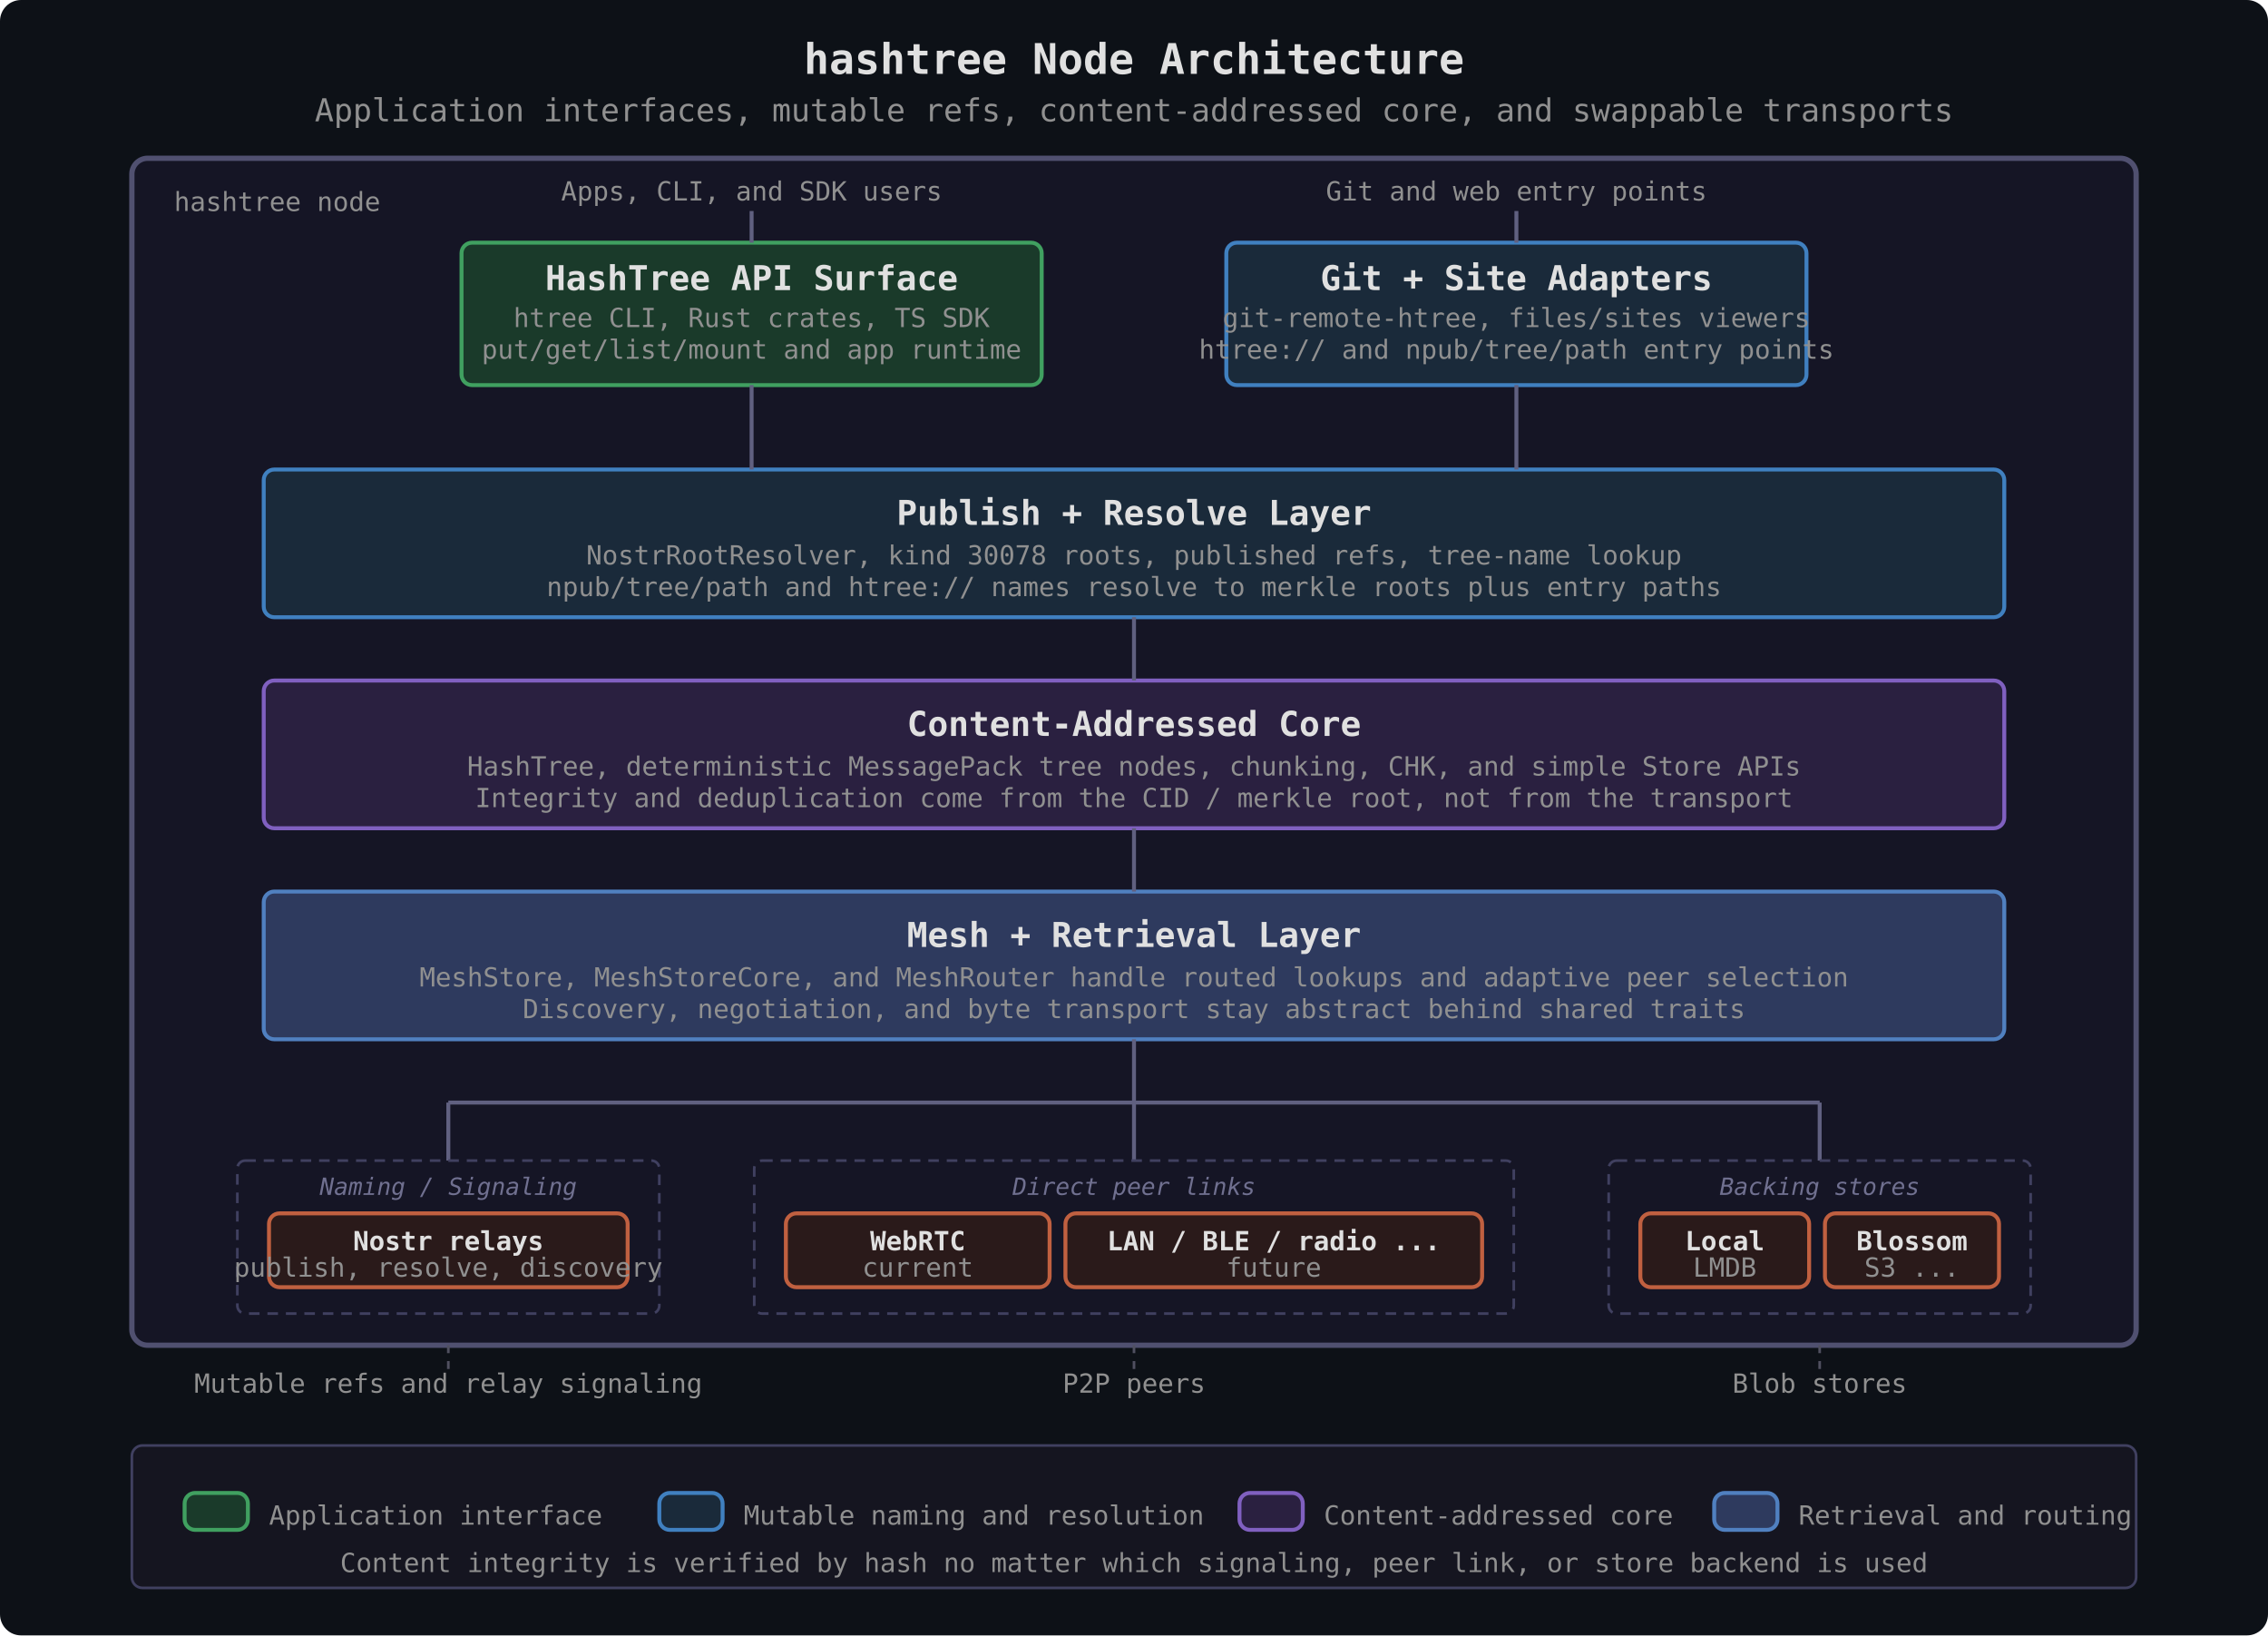
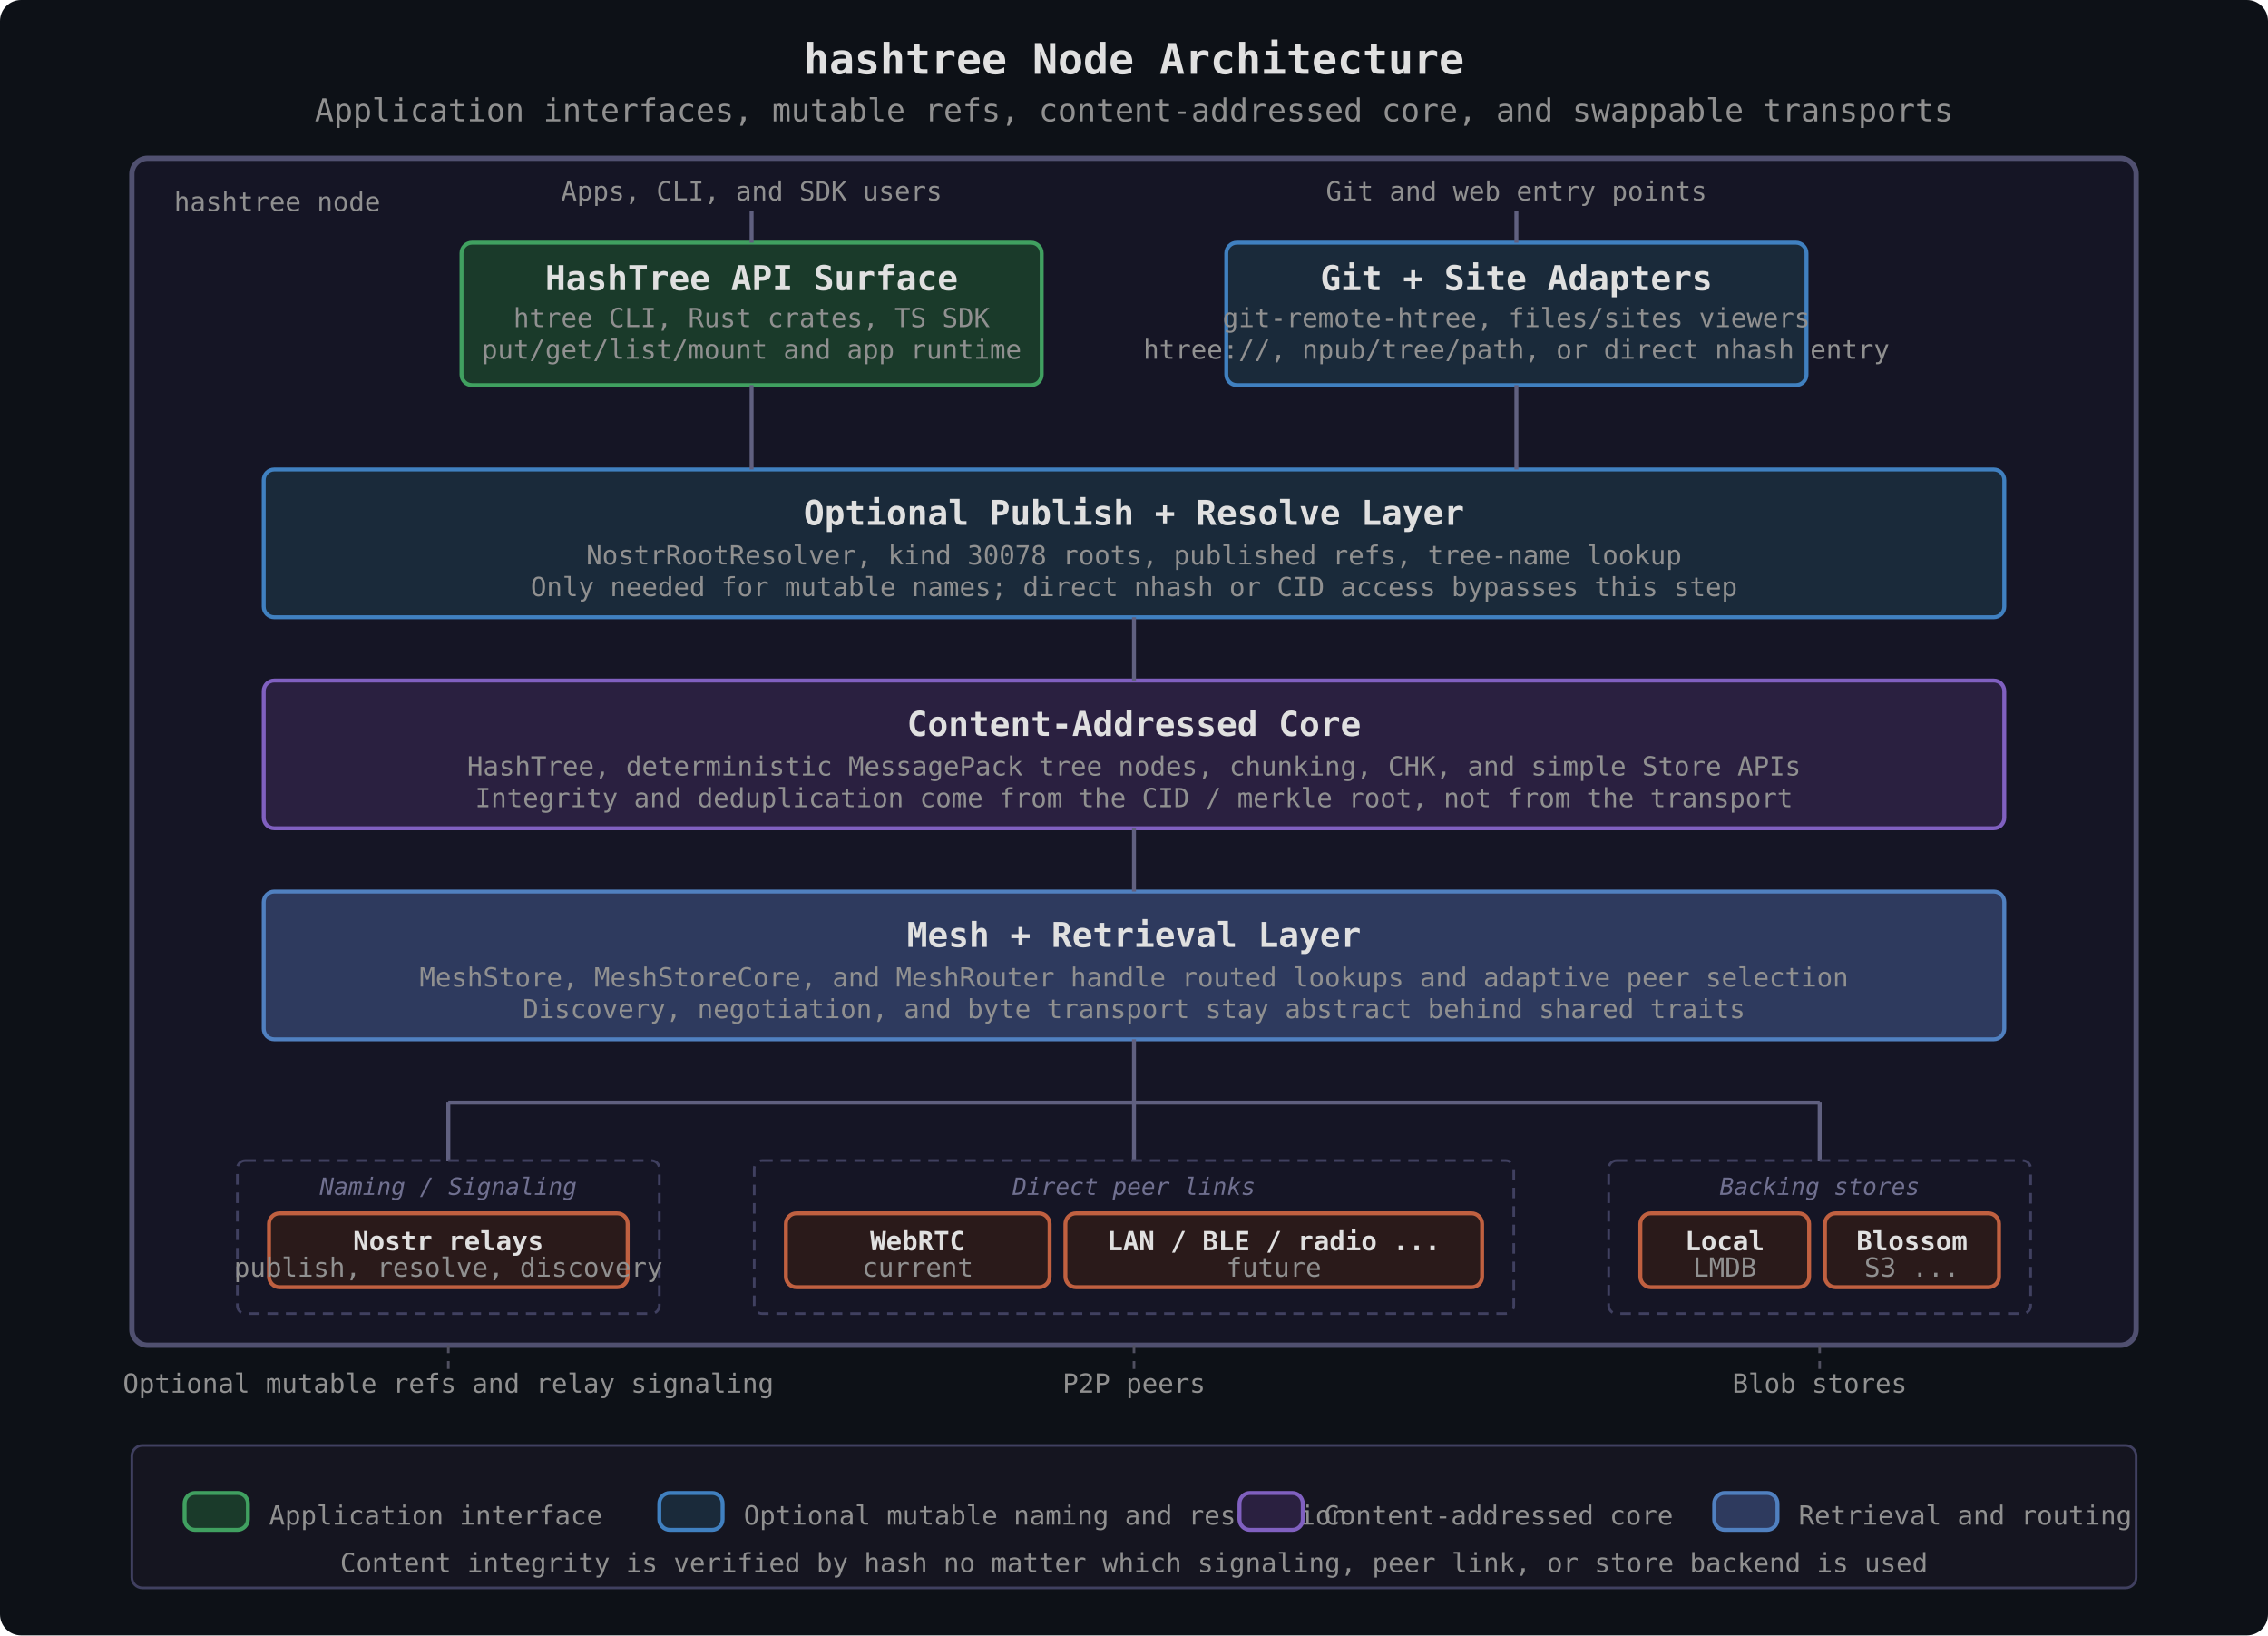
<svg xmlns="http://www.w3.org/2000/svg" viewBox="0 0 860 620" font-family="monospace" font-size="12">
  <style>
    rect.outer   { fill: #151525; stroke: #505070; stroke-width: 2; rx: 6; }
    rect.layer   { rx: 4; }
    rect.api     { fill: #1a3a2a; stroke: #40a060; stroke-width: 1.5; }
    rect.resolve { fill: #1a2a3a; stroke: #4080c0; stroke-width: 1.5; }
    rect.core    { fill: #2a2040; stroke: #8060c0; stroke-width: 1.5; }
    rect.mesh    { fill: #2e3a5e; stroke: #5080c0; stroke-width: 1.5; }
    rect.xport   { fill: #2a1a1a; stroke: #c06040; stroke-width: 1.5; }
    rect.cat     { fill: none; stroke: #404060; stroke-width: 1; stroke-dasharray: 4,3; rx: 3; }
    text         { fill: #e0e0e0; }
    text.label   { font-size: 13px; font-weight: bold; }
    text.sub     { font-size: 10px; fill: #909090; }
    text.cat     { font-size: 9px; fill: #707090; font-style: italic; }
    text.title   { font-size: 16px; font-weight: bold; }
    text.subtitle{ font-size: 12px; fill: #909090; }
    line.conn    { stroke: #606080; stroke-width: 1.5; }
    line.peer    { stroke: #505060; stroke-width: 1; stroke-dasharray: 3,3; }
  </style>
  <rect width="860" height="620" fill="#0d1117" rx="8" />
  <text x="430" y="28" text-anchor="middle" class="title">hashtree Node Architecture</text>
  <text x="430" y="46" text-anchor="middle" class="subtitle">Application interfaces, mutable refs, content-addressed core, and swappable transports</text>
  <rect x="50" y="60" width="760" height="450" class="outer" />
  <text x="66" y="80" class="sub">hashtree node</text>
  <rect x="175" y="92" width="220" height="54" class="layer api" />
  <text x="285" y="110" text-anchor="middle" class="label">HashTree API Surface</text>
  <text x="285" y="124" text-anchor="middle" class="sub">htree CLI, Rust crates, TS SDK</text>
  <text x="285" y="136" text-anchor="middle" class="sub">put/get/list/mount and app runtime</text>
  <rect x="465" y="92" width="220" height="54" class="layer resolve" />
  <text x="575" y="110" text-anchor="middle" class="label">Git + Site Adapters</text>
  <text x="575" y="124" text-anchor="middle" class="sub">git-remote-htree, files/sites viewers</text>
-   <text x="575" y="136" text-anchor="middle" class="sub">htree:// and npub/tree/path entry points</text>
+   <text x="575" y="136" text-anchor="middle" class="sub">htree://, npub/tree/path, or direct nhash entry</text>
  <text x="285" y="76" text-anchor="middle" class="sub">Apps, CLI, and SDK users</text>
  <text x="575" y="76" text-anchor="middle" class="sub">Git and web entry points</text>
  <line x1="285" y1="80" x2="285" y2="92" class="conn" />
  <line x1="575" y1="80" x2="575" y2="92" class="conn" />
  <rect x="100" y="178" width="660" height="56" class="layer resolve" />
-   <text x="430" y="199" text-anchor="middle" class="label">Publish + Resolve Layer</text>
+   <text x="430" y="199" text-anchor="middle" class="label">Optional Publish + Resolve Layer</text>
  <text x="430" y="214" text-anchor="middle" class="sub">NostrRootResolver, kind 30078 roots, published refs, tree-name lookup</text>
-   <text x="430" y="226" text-anchor="middle" class="sub">npub/tree/path and htree:// names resolve to merkle roots plus entry paths</text>
+   <text x="430" y="226" text-anchor="middle" class="sub">Only needed for mutable names; direct nhash or CID access bypasses this step</text>
  <line x1="285" y1="146" x2="285" y2="178" class="conn" />
  <line x1="575" y1="146" x2="575" y2="178" class="conn" />
  <rect x="100" y="258" width="660" height="56" class="layer core" />
  <text x="430" y="279" text-anchor="middle" class="label">Content-Addressed Core</text>
  <text x="430" y="294" text-anchor="middle" class="sub">HashTree, deterministic MessagePack tree nodes, chunking, CHK, and simple Store APIs</text>
  <text x="430" y="306" text-anchor="middle" class="sub">Integrity and deduplication come from the CID / merkle root, not from the transport</text>
  <line x1="430" y1="234" x2="430" y2="258" class="conn" />
  <rect x="100" y="338" width="660" height="56" class="layer mesh" />
  <text x="430" y="359" text-anchor="middle" class="label">Mesh + Retrieval Layer</text>
  <text x="430" y="374" text-anchor="middle" class="sub">MeshStore, MeshStoreCore, and MeshRouter handle routed lookups and adaptive peer selection</text>
  <text x="430" y="386" text-anchor="middle" class="sub">Discovery, negotiation, and byte transport stay abstract behind shared traits</text>
  <line x1="430" y1="314" x2="430" y2="338" class="conn" />
  <line x1="430" y1="394" x2="430" y2="418" class="conn" />
  <line x1="170" y1="418" x2="690" y2="418" class="conn" />
  <line x1="170" y1="418" x2="170" y2="440" class="conn" />
  <line x1="430" y1="418" x2="430" y2="440" class="conn" />
  <line x1="690" y1="418" x2="690" y2="440" class="conn" />
  <rect x="90" y="440" width="160" height="58" class="cat" />
  <text x="170" y="453" text-anchor="middle" class="cat">Naming / Signaling</text>
  <rect x="102" y="460" width="136" height="28" class="layer xport" />
  <text x="170" y="474" text-anchor="middle" font-size="10" font-weight="bold" fill="#e0e0e0">Nostr relays</text>
  <text x="170" y="484" text-anchor="middle" class="sub">publish, resolve, discovery</text>
  <rect x="286" y="440" width="288" height="58" class="cat" />
  <text x="430" y="453" text-anchor="middle" class="cat">Direct peer links</text>
  <rect x="298" y="460" width="100" height="28" class="layer xport" />
  <text x="348" y="474" text-anchor="middle" font-size="10" font-weight="bold" fill="#e0e0e0">WebRTC</text>
  <text x="348" y="484" text-anchor="middle" class="sub">current</text>
  <rect x="404" y="460" width="158" height="28" class="layer xport" />
  <text x="483" y="474" text-anchor="middle" font-size="10" font-weight="bold" fill="#e0e0e0">LAN / BLE / radio ...</text>
  <text x="483" y="484" text-anchor="middle" class="sub">future</text>
  <rect x="610" y="440" width="160" height="58" class="cat" />
  <text x="690" y="453" text-anchor="middle" class="cat">Backing stores</text>
  <rect x="622" y="460" width="64" height="28" class="layer xport" />
  <text x="654" y="474" text-anchor="middle" font-size="10" font-weight="bold" fill="#e0e0e0">Local</text>
  <text x="654" y="484" text-anchor="middle" class="sub">LMDB</text>
  <rect x="692" y="460" width="66" height="28" class="layer xport" />
  <text x="725" y="474" text-anchor="middle" font-size="10" font-weight="bold" fill="#e0e0e0">Blossom</text>
  <text x="725" y="484" text-anchor="middle" class="sub">S3 ...</text>
-   <text x="170" y="528" text-anchor="middle" class="sub">Mutable refs and relay signaling</text>
+   <text x="170" y="528" text-anchor="middle" class="sub">Optional mutable refs and relay signaling</text>
  <line x1="170" y1="510" x2="170" y2="520" class="peer" />
  <text x="430" y="528" text-anchor="middle" class="sub">P2P peers</text>
  <line x1="430" y1="510" x2="430" y2="520" class="peer" />
  <text x="690" y="528" text-anchor="middle" class="sub">Blob stores</text>
  <line x1="690" y1="510" x2="690" y2="520" class="peer" />
  <rect x="50" y="548" width="760" height="54" fill="#151520" stroke="#404060" stroke-width="1" rx="4" />
  <rect x="70" y="566" width="24" height="14" class="layer api" />
  <text x="102" y="578" class="sub">Application interface</text>
  <rect x="250" y="566" width="24" height="14" class="layer resolve" />
-   <text x="282" y="578" class="sub">Mutable naming and resolution</text>
+   <text x="282" y="578" class="sub">Optional mutable naming and resolution</text>
  <rect x="470" y="566" width="24" height="14" class="layer core" />
  <text x="502" y="578" class="sub">Content-addressed core</text>
  <rect x="650" y="566" width="24" height="14" class="layer mesh" />
  <text x="682" y="578" class="sub">Retrieval and routing</text>
  <text x="430" y="596" text-anchor="middle" class="sub">Content integrity is verified by hash no matter which signaling, peer link, or store backend is used</text>
</svg>
